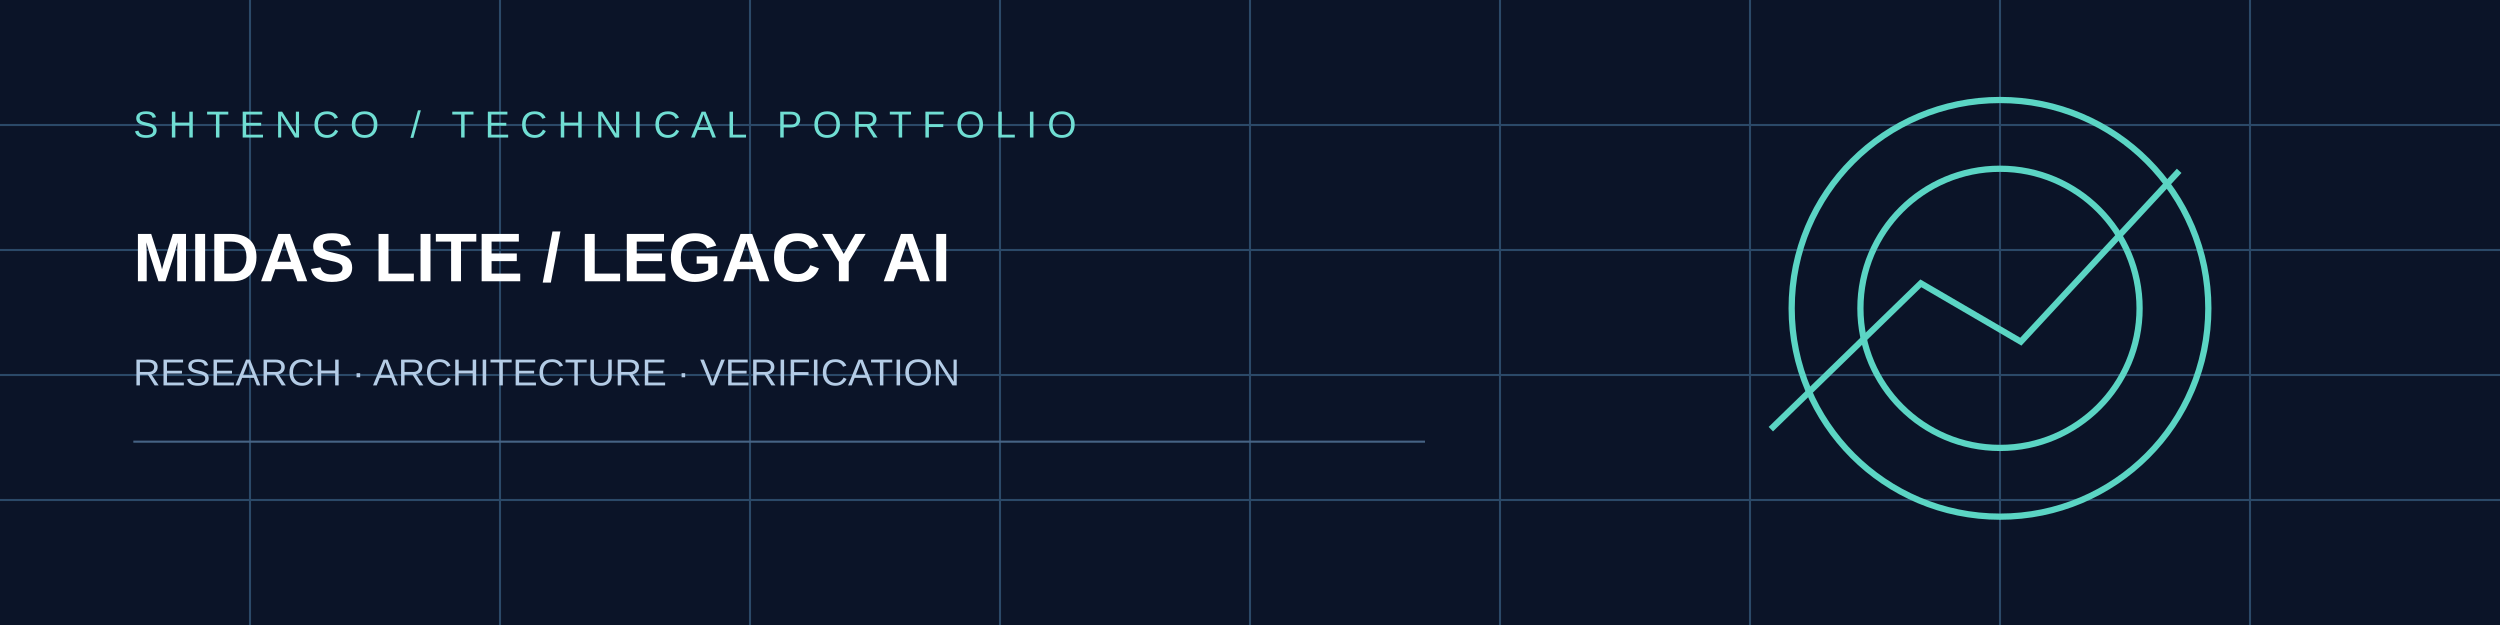
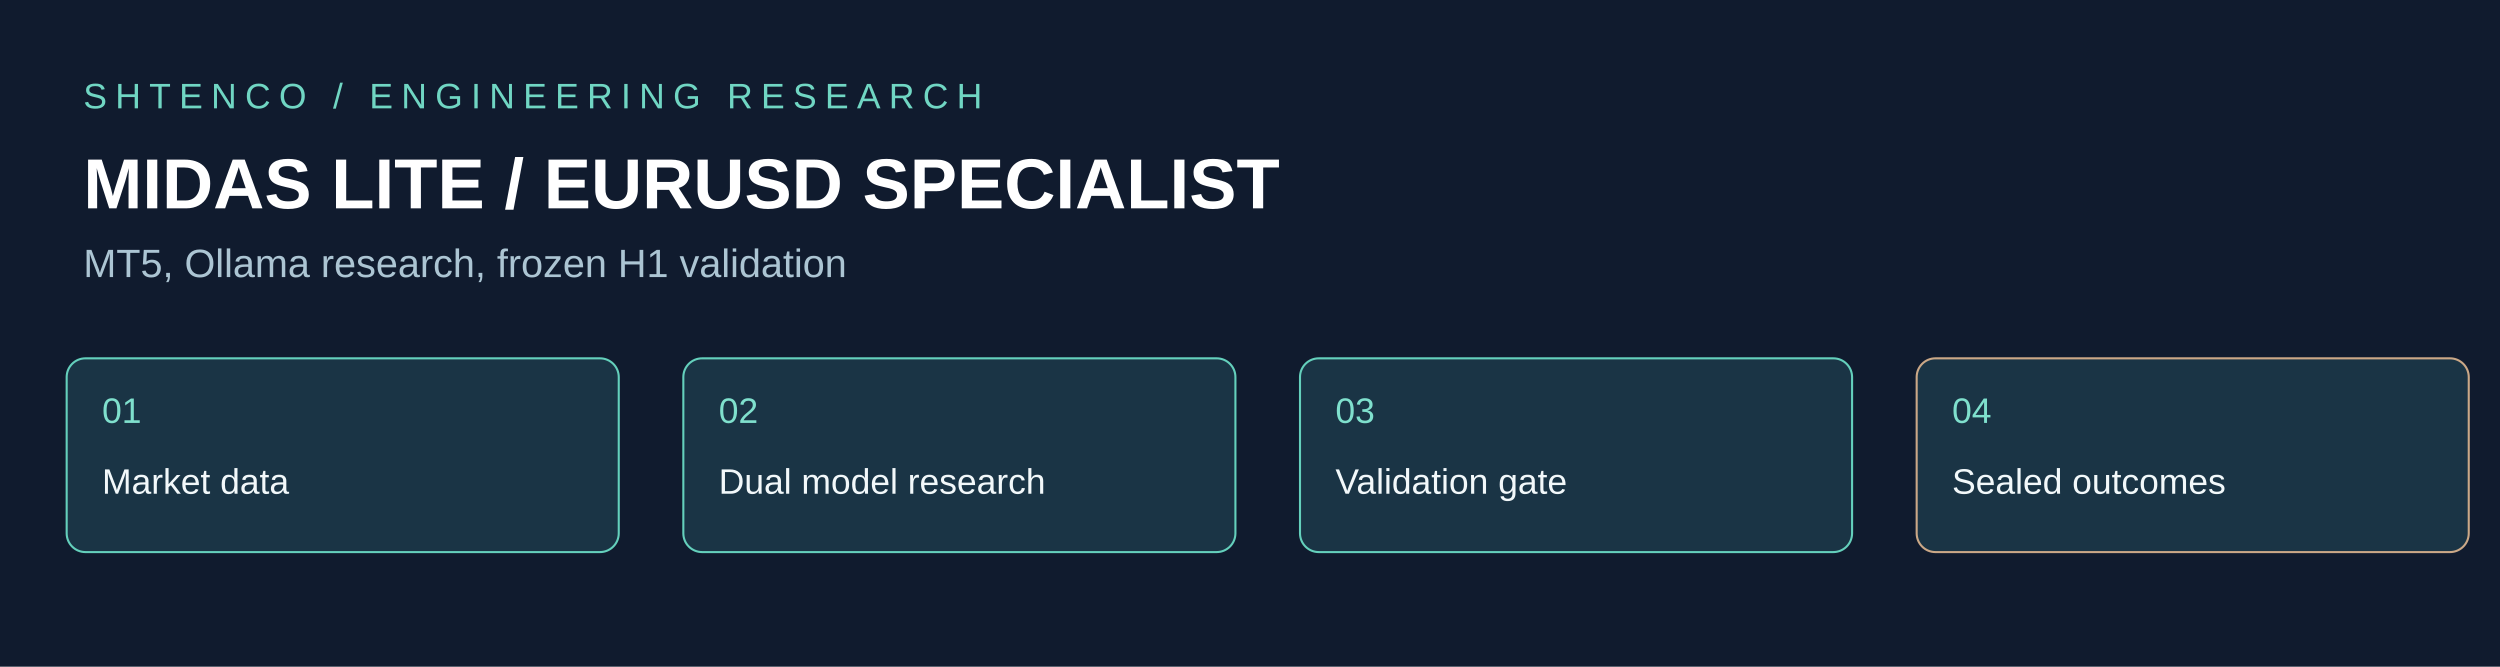
- <svg xmlns="http://www.w3.org/2000/svg" viewBox="0 0 1200 300" width="1200" height="300">
-   <rect width="1200" height="300" fill="#0b1428" />
-   <g stroke="#2b4968" fill="none">
-     <path d="M0 60h1200M0 120h1200M0 180h1200M0 240h1200M120 0v300M240 0v300M360 0v300M480 0v300M600 0v300M720 0v300M840 0v300M960 0v300M1080 0v300" />
-   </g>
-   <g stroke="#5bd5c4" fill="none" stroke-width="3">
-     <circle cx="960" cy="148" r="100" />
-     <circle cx="960" cy="148" r="67" />
-     <path d="M850 206l72-70 48 28 76-82" />
-   </g>
-   <text x="64" y="66" font-family="Arial" fill="#70ded3" letter-spacing="5" font-size="18">SHTENCO / TECHNICAL PORTFOLIO</text>
-   <text x="64" y="135" font-family="Arial" fill="#ffffff" font-size="33" font-weight="bold">MIDAS LITE / LEGACY AI</text>
-   <text x="64" y="185" font-family="Arial" fill="#b4cce6" font-size="18">RESEARCH · ARCHITECTURE · VERIFICATION</text>
-   <path d="M64 212h620" stroke="#466385" />
+ <svg xmlns="http://www.w3.org/2000/svg" viewBox="0 0 1200 320" width="1200" height="320">
+   <rect width="1200" height="320" fill="#101b2e" />
+   <text x="40" y="52" fill="#70d6c3" font-size="17" font-family="Arial" letter-spacing="4">SHTENCO / ENGINEERING RESEARCH</text>
+   <text x="40" y="100" fill="#fff" font-size="34" font-family="Arial" font-weight="bold">MIDAS LITE / EURUSD SPECIALIST</text>
+   <text x="40" y="133" fill="#acc5d3" font-size="19" font-family="Arial">MT5, Ollama research, frozen H1 validation</text>
+   <rect x="32" y="172" width="265" height="93" rx="9" fill="#1a3445" stroke="#64d0bc" />
+   <text x="49" y="203" fill="#7fe0cd" font-size="17" font-family="Arial">01</text>
+   <text x="49" y="237" fill="#f2f8fa" font-size="17" font-family="Arial">Market data</text>
+   <rect x="328" y="172" width="265" height="93" rx="9" fill="#1a3445" stroke="#64d0bc" />
+   <text x="345" y="203" fill="#7fe0cd" font-size="17" font-family="Arial">02</text>
+   <text x="345" y="237" fill="#f2f8fa" font-size="17" font-family="Arial">Dual model research</text>
+   <rect x="624" y="172" width="265" height="93" rx="9" fill="#1a3445" stroke="#64d0bc" />
+   <text x="641" y="203" fill="#7fe0cd" font-size="17" font-family="Arial">03</text>
+   <text x="641" y="237" fill="#f2f8fa" font-size="17" font-family="Arial">Validation gate</text>
+   <rect x="920" y="172" width="265" height="93" rx="9" fill="#1a3445" stroke="#cba887" />
+   <text x="937" y="203" fill="#7fe0cd" font-size="17" font-family="Arial">04</text>
+   <text x="937" y="237" fill="#f2f8fa" font-size="17" font-family="Arial">Sealed outcomes</text>
</svg>
